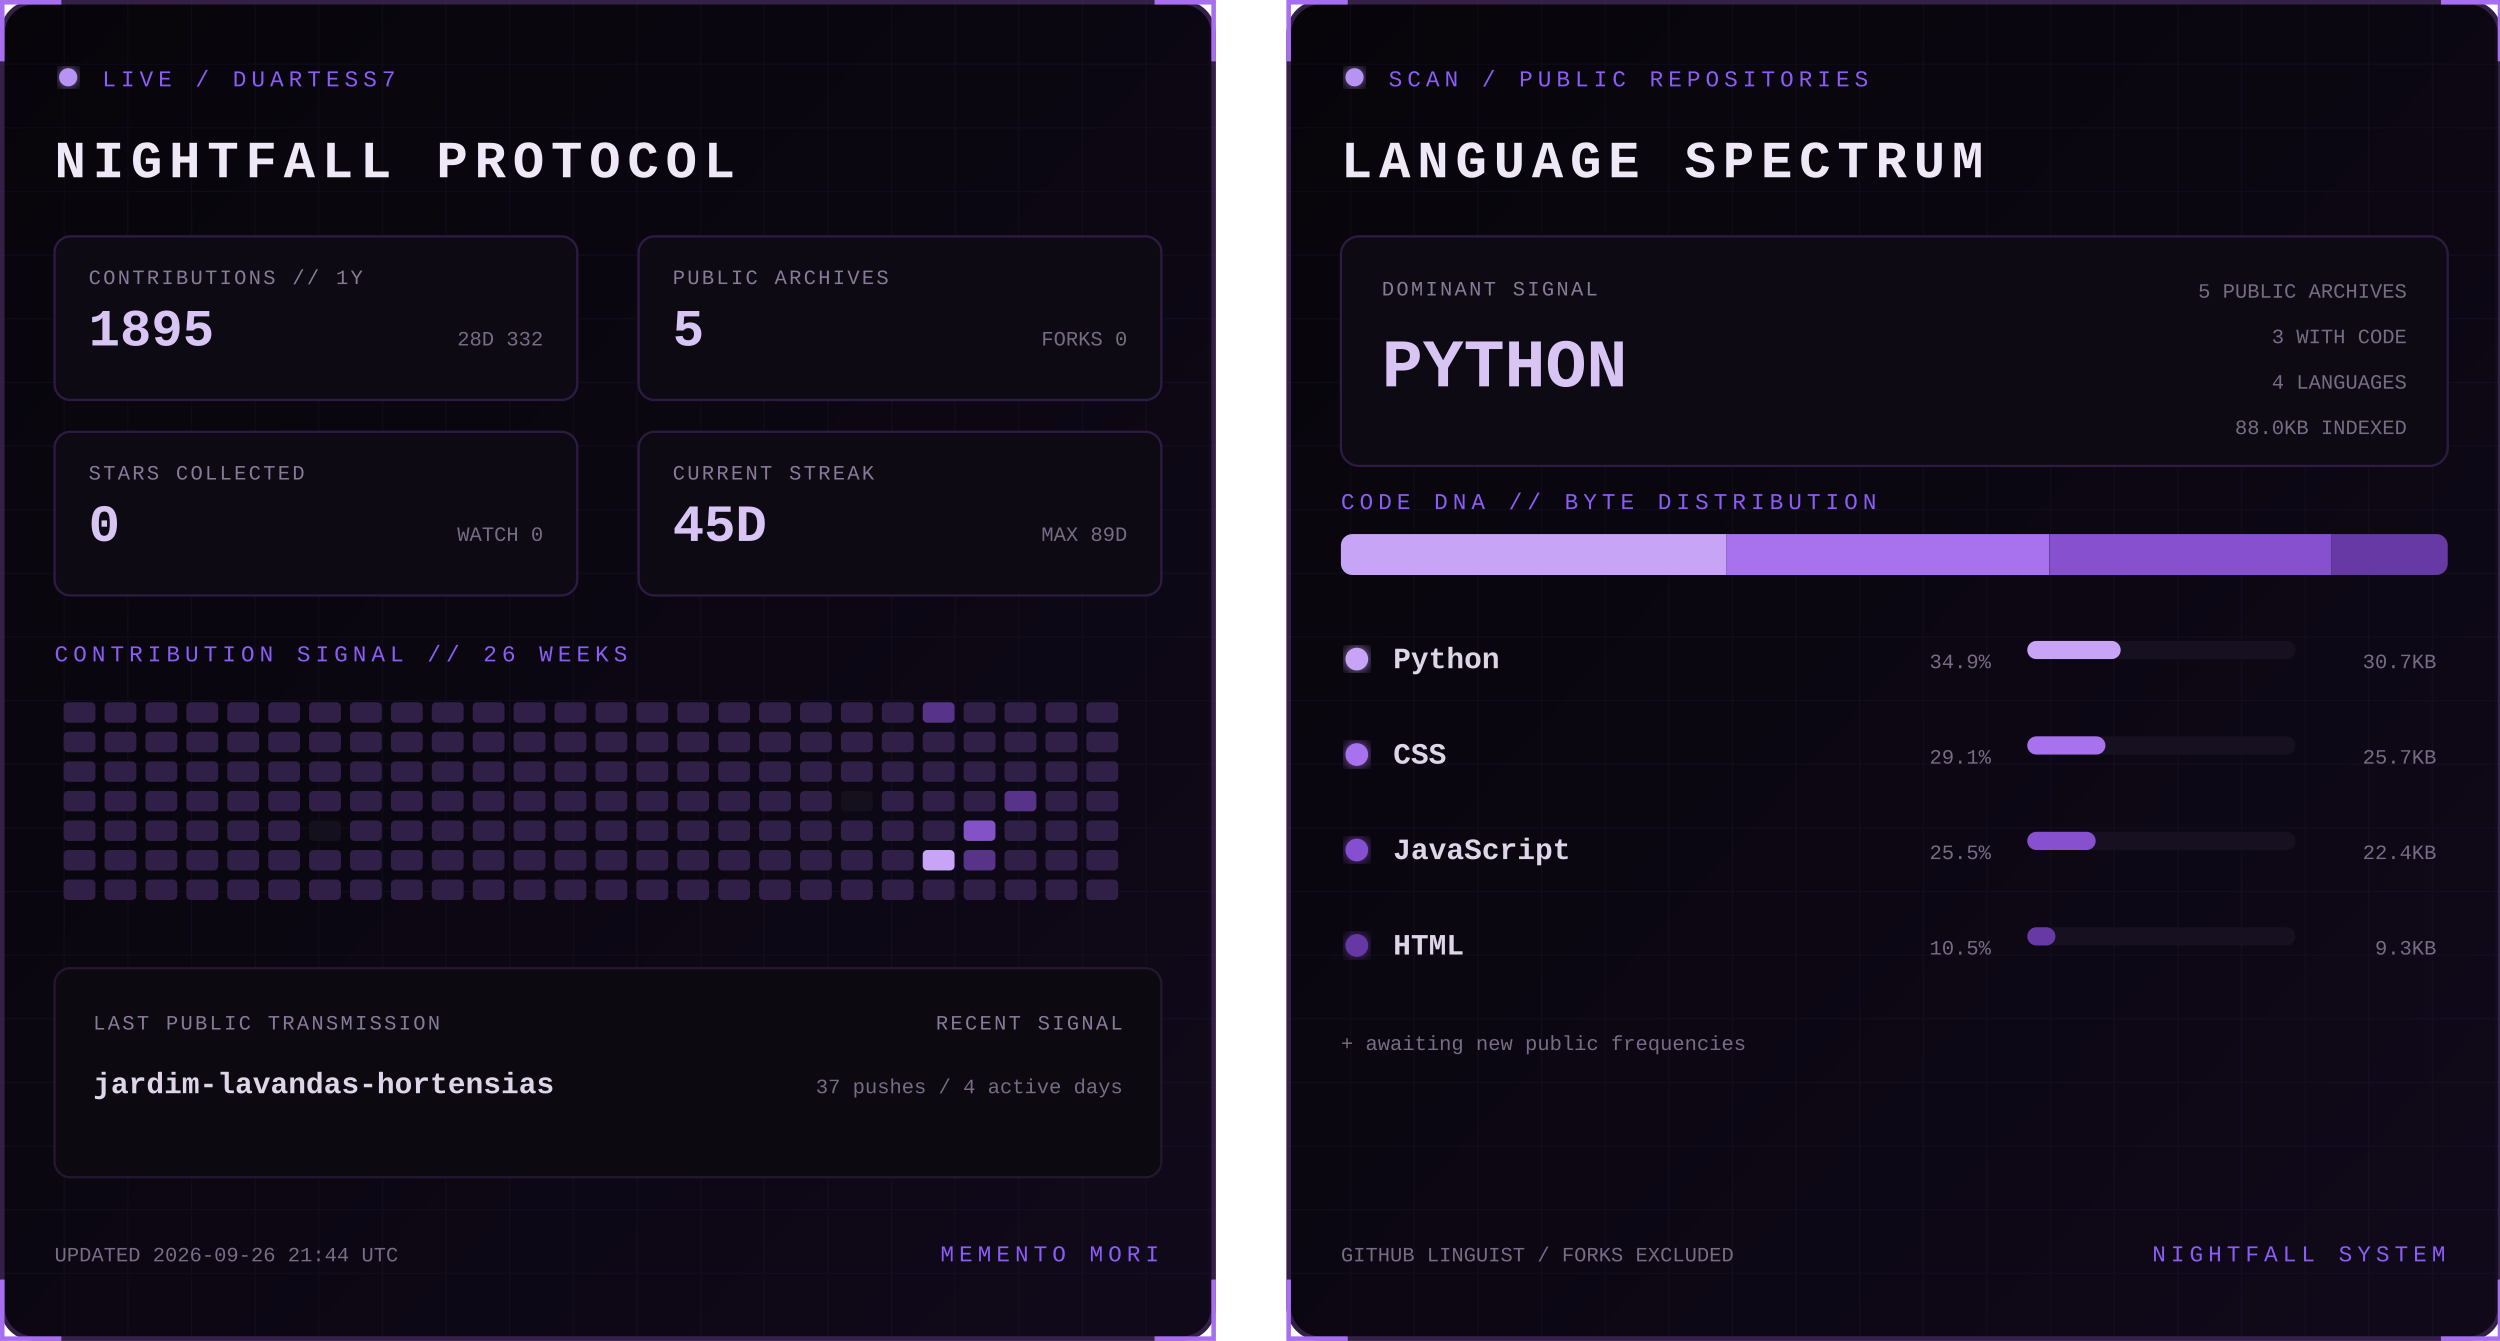
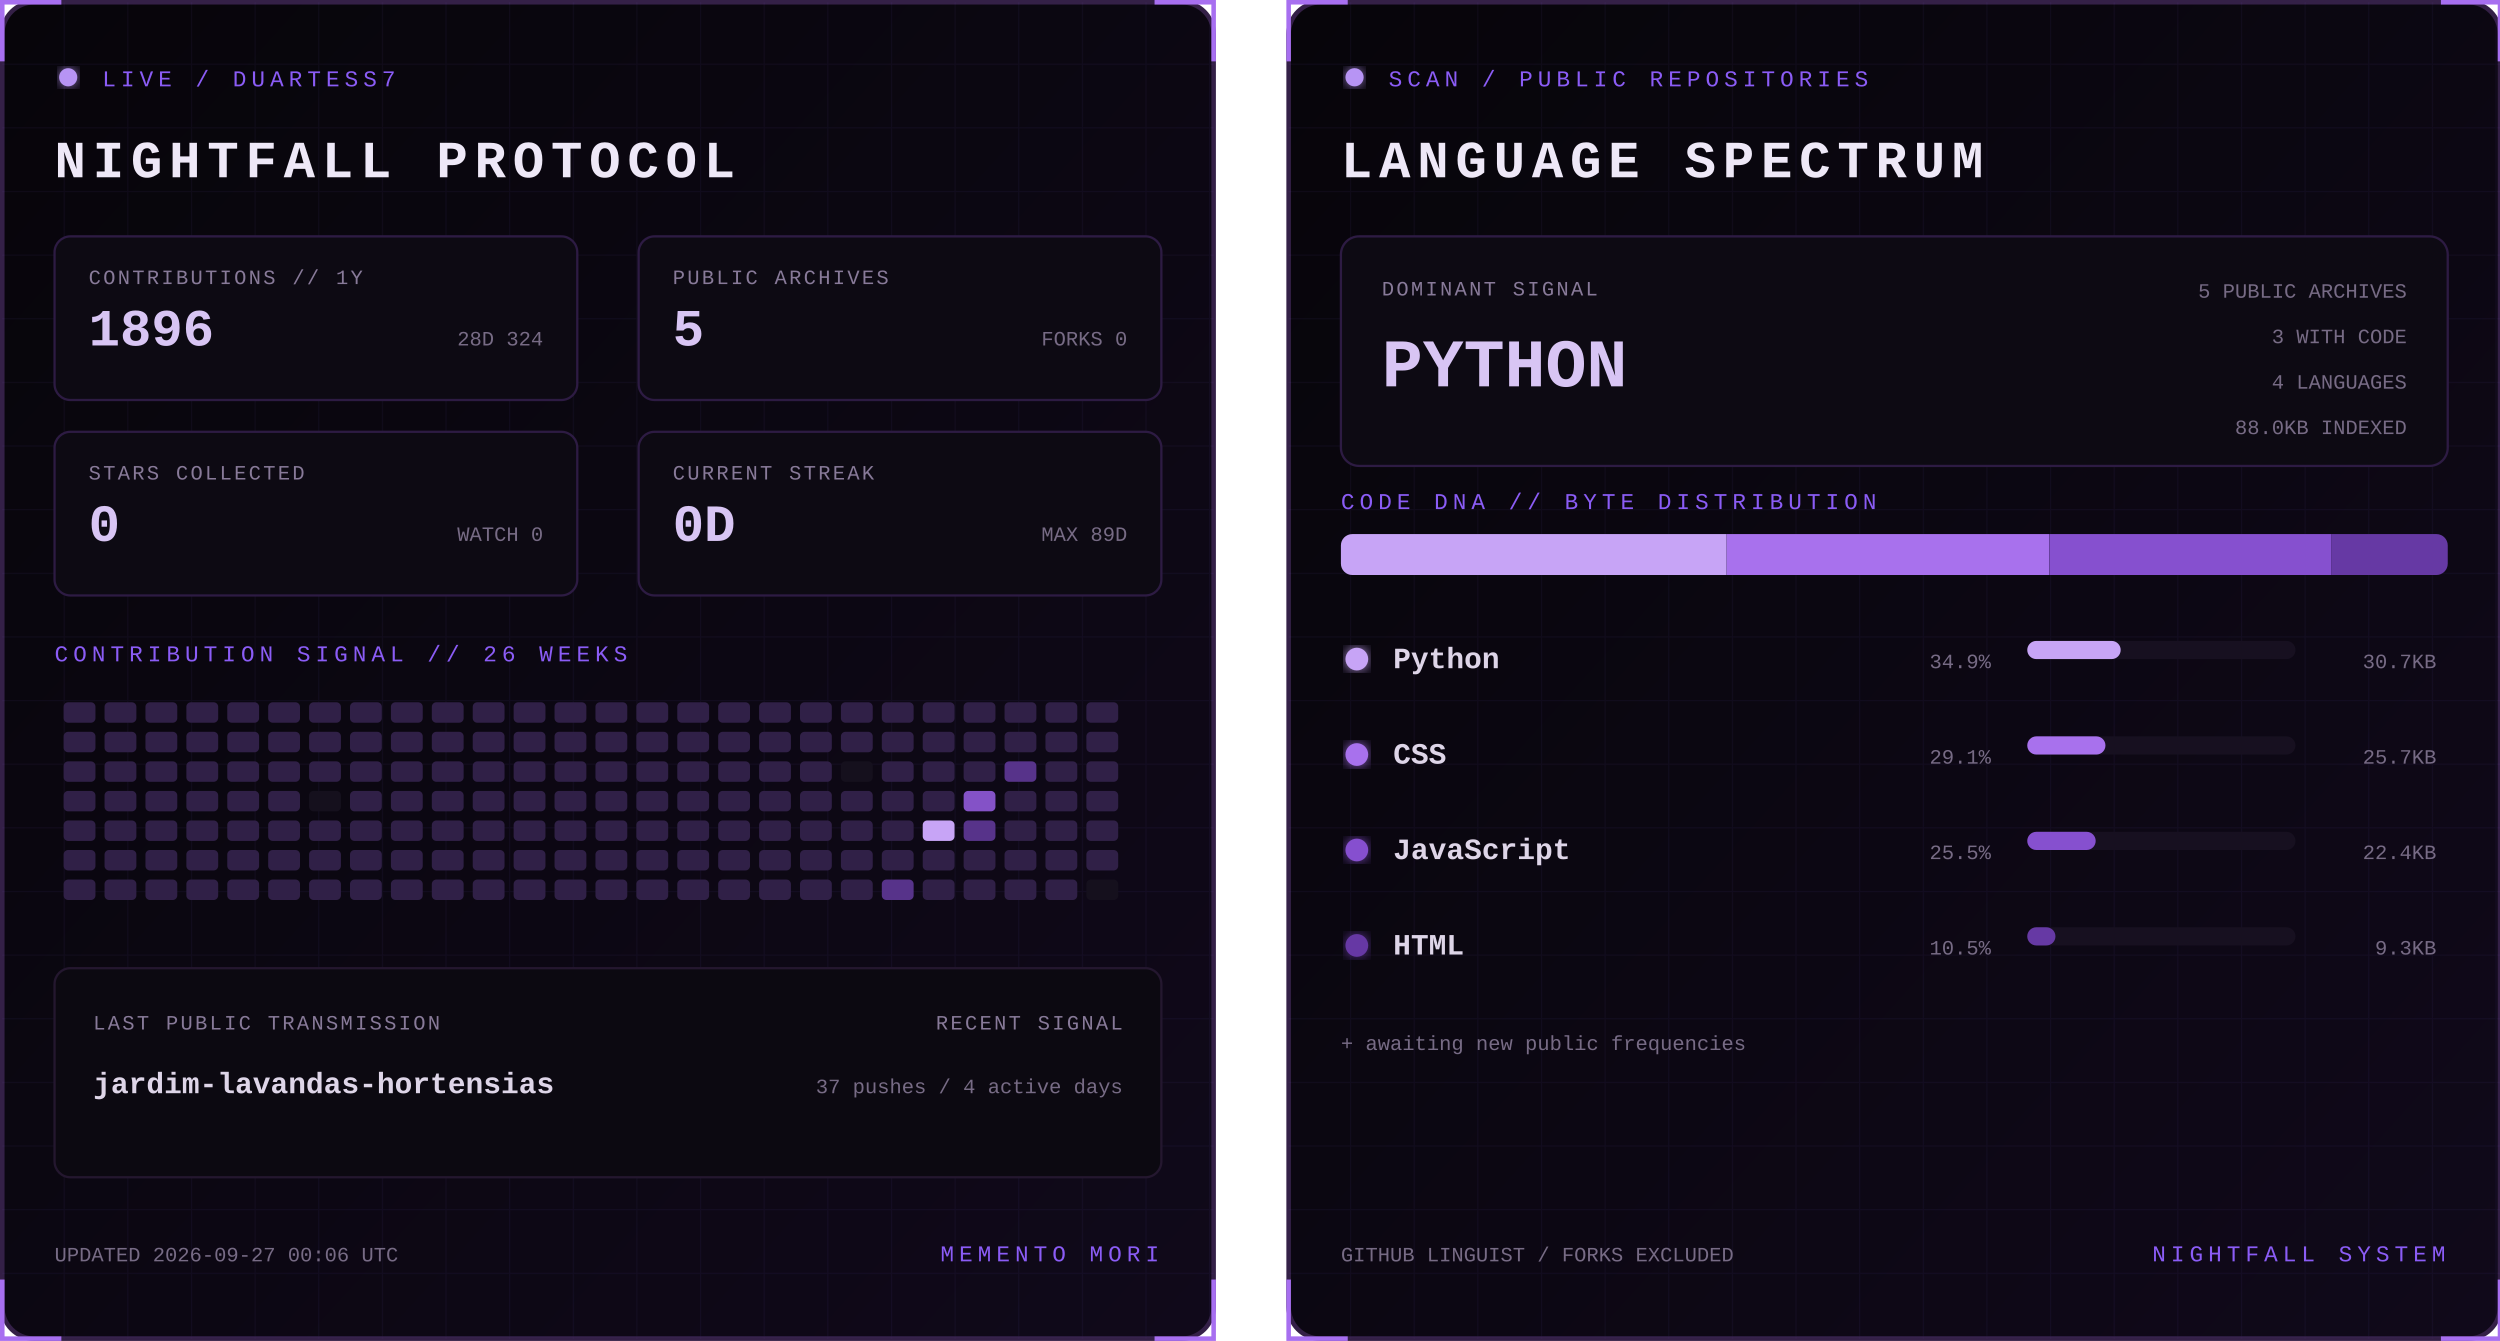
<svg xmlns="http://www.w3.org/2000/svg" width="1100" height="590" viewBox="0 0 1100 590" role="img" aria-labelledby="title desc">
  <defs>
    <linearGradient id="bg" x1="0" y1="0" x2="1" y2="1">
      <stop stop-color="#07050a" />
      <stop offset="1" stop-color="#10091a" />
    </linearGradient>
    <filter id="glow">
      <feGaussianBlur stdDeviation="3" result="b" />
      <feMerge>
        <feMergeNode in="b" />
        <feMergeNode in="SourceGraphic" />
      </feMerge>
    </filter>
    <pattern id="grid" width="28" height="28" patternUnits="userSpaceOnUse">
      <path d="M28 0H0V28" fill="none" stroke="#8b5cf6" stroke-opacity=".055" />
    </pattern>
    <clipPath id="dna">
      <rect x="24" y="235" width="487" height="18" rx="5" />
    </clipPath>
    <style>
      text { font-family: Consolas, 'Courier New', monospace; }
      .kicker { fill:#8b5cf6; font-size:10px; letter-spacing:2.2px; }
      .title { fill:#eee8f7; font-size:23px; font-weight:700; letter-spacing:3px; }
      .label { fill:#887a99; font-size:9px; letter-spacing:1px; }
      .stat { fill:#d8c5f4; font-size:23px; font-weight:700; }
      .detail,.pct { fill:#776b85; font-size:9px; }
      .lang { fill:#ded5e8; font-size:13px; font-weight:700; }
      .hero { fill:#d8c5f4; font-size:30px; font-weight:700; }
      .blink { animation:blink 1.6s step-end infinite; }
      @keyframes blink { 50% { opacity:.25 } }
    </style>
  </defs>
  <g>
    <rect x="1" y="1" width="533" height="588" rx="14" fill="url(#bg)" stroke="#342047" stroke-width="2" />
    <rect x="1" y="1" width="533" height="588" rx="14" fill="url(#grid)" />
    <path d="M27 1H1v26 M508 1h26v26 M534 563v26h-26 M27 589H1v-26" stroke="#a76ff0" stroke-width="2" fill="none" />
    <circle cx="30" cy="34" r="4" fill="#b794f4" filter="url(#glow)" class="blink" />
    <text x="45" y="38" class="kicker">LIVE / DUARTESS7</text>
    <text x="24" y="78" class="title">NIGHTFALL PROTOCOL</text>
    <g transform="translate(24 104)">
      <rect width="230" height="72" rx="7" fill="#0d0a13" stroke="#2d1b43" />
      <text x="15" y="21" class="label">CONTRIBUTIONS // 1Y</text>
-       <text x="15" y="48" class="stat">1895</text>
-       <text x="215" y="48" text-anchor="end" class="detail">28D 332</text>
+       <text x="15" y="48" class="stat">1896</text>
+       <text x="215" y="48" text-anchor="end" class="detail">28D 324</text>
    </g>
    <g transform="translate(281 104)">
      <rect width="230" height="72" rx="7" fill="#0d0a13" stroke="#2d1b43" />
      <text x="15" y="21" class="label">PUBLIC ARCHIVES</text>
      <text x="15" y="48" class="stat">5</text>
      <text x="215" y="48" text-anchor="end" class="detail">FORKS 0</text>
    </g>
    <g transform="translate(24 190)">
      <rect width="230" height="72" rx="7" fill="#0d0a13" stroke="#2d1b43" />
      <text x="15" y="21" class="label">STARS COLLECTED</text>
      <text x="15" y="48" class="stat">0</text>
      <text x="215" y="48" text-anchor="end" class="detail">WATCH 0</text>
    </g>
    <g transform="translate(281 190)">
      <rect width="230" height="72" rx="7" fill="#0d0a13" stroke="#2d1b43" />
      <text x="15" y="21" class="label">CURRENT STREAK</text>
-       <text x="15" y="48" class="stat">45D</text>
+       <text x="15" y="48" class="stat">0D</text>
      <text x="215" y="48" text-anchor="end" class="detail">MAX 89D</text>
    </g>
    <text x="24" y="291" class="kicker">CONTRIBUTION SIGNAL // 26 WEEKS</text>
    <g>
      <rect x="28" y="309" width="14" height="9" rx="2" fill="#302047" />
      <rect x="28" y="322" width="14" height="9" rx="2" fill="#302047" />
      <rect x="28" y="335" width="14" height="9" rx="2" fill="#302047" />
      <rect x="28" y="348" width="14" height="9" rx="2" fill="#302047" />
      <rect x="28" y="361" width="14" height="9" rx="2" fill="#302047" />
      <rect x="28" y="374" width="14" height="9" rx="2" fill="#302047" />
      <rect x="28" y="387" width="14" height="9" rx="2" fill="#302047" />
      <rect x="46" y="309" width="14" height="9" rx="2" fill="#302047" />
      <rect x="46" y="322" width="14" height="9" rx="2" fill="#302047" />
      <rect x="46" y="335" width="14" height="9" rx="2" fill="#302047" />
      <rect x="46" y="348" width="14" height="9" rx="2" fill="#302047" />
      <rect x="46" y="361" width="14" height="9" rx="2" fill="#302047" />
      <rect x="46" y="374" width="14" height="9" rx="2" fill="#302047" />
      <rect x="46" y="387" width="14" height="9" rx="2" fill="#302047" />
      <rect x="64" y="309" width="14" height="9" rx="2" fill="#302047" />
      <rect x="64" y="322" width="14" height="9" rx="2" fill="#302047" />
      <rect x="64" y="335" width="14" height="9" rx="2" fill="#302047" />
      <rect x="64" y="348" width="14" height="9" rx="2" fill="#302047" />
      <rect x="64" y="361" width="14" height="9" rx="2" fill="#302047" />
      <rect x="64" y="374" width="14" height="9" rx="2" fill="#302047" />
      <rect x="64" y="387" width="14" height="9" rx="2" fill="#302047" />
      <rect x="82" y="309" width="14" height="9" rx="2" fill="#302047" />
      <rect x="82" y="322" width="14" height="9" rx="2" fill="#302047" />
      <rect x="82" y="335" width="14" height="9" rx="2" fill="#302047" />
      <rect x="82" y="348" width="14" height="9" rx="2" fill="#302047" />
      <rect x="82" y="361" width="14" height="9" rx="2" fill="#302047" />
      <rect x="82" y="374" width="14" height="9" rx="2" fill="#302047" />
      <rect x="82" y="387" width="14" height="9" rx="2" fill="#302047" />
      <rect x="100" y="309" width="14" height="9" rx="2" fill="#302047" />
      <rect x="100" y="322" width="14" height="9" rx="2" fill="#302047" />
      <rect x="100" y="335" width="14" height="9" rx="2" fill="#302047" />
      <rect x="100" y="348" width="14" height="9" rx="2" fill="#302047" />
      <rect x="100" y="361" width="14" height="9" rx="2" fill="#302047" />
      <rect x="100" y="374" width="14" height="9" rx="2" fill="#302047" />
      <rect x="100" y="387" width="14" height="9" rx="2" fill="#302047" />
      <rect x="118" y="309" width="14" height="9" rx="2" fill="#302047" />
      <rect x="118" y="322" width="14" height="9" rx="2" fill="#302047" />
      <rect x="118" y="335" width="14" height="9" rx="2" fill="#302047" />
      <rect x="118" y="348" width="14" height="9" rx="2" fill="#302047" />
      <rect x="118" y="361" width="14" height="9" rx="2" fill="#302047" />
      <rect x="118" y="374" width="14" height="9" rx="2" fill="#302047" />
      <rect x="118" y="387" width="14" height="9" rx="2" fill="#302047" />
      <rect x="136" y="309" width="14" height="9" rx="2" fill="#302047" />
      <rect x="136" y="322" width="14" height="9" rx="2" fill="#302047" />
      <rect x="136" y="335" width="14" height="9" rx="2" fill="#302047" />
-       <rect x="136" y="348" width="14" height="9" rx="2" fill="#302047" />
-       <rect x="136" y="361" width="14" height="9" rx="2" fill="#15101d" />
+       <rect x="136" y="348" width="14" height="9" rx="2" fill="#15101d" />
+       <rect x="136" y="361" width="14" height="9" rx="2" fill="#302047" />
      <rect x="136" y="374" width="14" height="9" rx="2" fill="#302047" />
      <rect x="136" y="387" width="14" height="9" rx="2" fill="#302047" />
      <rect x="154" y="309" width="14" height="9" rx="2" fill="#302047" />
      <rect x="154" y="322" width="14" height="9" rx="2" fill="#302047" />
      <rect x="154" y="335" width="14" height="9" rx="2" fill="#302047" />
      <rect x="154" y="348" width="14" height="9" rx="2" fill="#302047" />
      <rect x="154" y="361" width="14" height="9" rx="2" fill="#302047" />
      <rect x="154" y="374" width="14" height="9" rx="2" fill="#302047" />
      <rect x="154" y="387" width="14" height="9" rx="2" fill="#302047" />
      <rect x="172" y="309" width="14" height="9" rx="2" fill="#302047" />
      <rect x="172" y="322" width="14" height="9" rx="2" fill="#302047" />
      <rect x="172" y="335" width="14" height="9" rx="2" fill="#302047" />
      <rect x="172" y="348" width="14" height="9" rx="2" fill="#302047" />
      <rect x="172" y="361" width="14" height="9" rx="2" fill="#302047" />
      <rect x="172" y="374" width="14" height="9" rx="2" fill="#302047" />
      <rect x="172" y="387" width="14" height="9" rx="2" fill="#302047" />
      <rect x="190" y="309" width="14" height="9" rx="2" fill="#302047" />
      <rect x="190" y="322" width="14" height="9" rx="2" fill="#302047" />
      <rect x="190" y="335" width="14" height="9" rx="2" fill="#302047" />
      <rect x="190" y="348" width="14" height="9" rx="2" fill="#302047" />
      <rect x="190" y="361" width="14" height="9" rx="2" fill="#302047" />
      <rect x="190" y="374" width="14" height="9" rx="2" fill="#302047" />
      <rect x="190" y="387" width="14" height="9" rx="2" fill="#302047" />
      <rect x="208" y="309" width="14" height="9" rx="2" fill="#302047" />
      <rect x="208" y="322" width="14" height="9" rx="2" fill="#302047" />
      <rect x="208" y="335" width="14" height="9" rx="2" fill="#302047" />
      <rect x="208" y="348" width="14" height="9" rx="2" fill="#302047" />
      <rect x="208" y="361" width="14" height="9" rx="2" fill="#302047" />
      <rect x="208" y="374" width="14" height="9" rx="2" fill="#302047" />
      <rect x="208" y="387" width="14" height="9" rx="2" fill="#302047" />
      <rect x="226" y="309" width="14" height="9" rx="2" fill="#302047" />
      <rect x="226" y="322" width="14" height="9" rx="2" fill="#302047" />
      <rect x="226" y="335" width="14" height="9" rx="2" fill="#302047" />
      <rect x="226" y="348" width="14" height="9" rx="2" fill="#302047" />
      <rect x="226" y="361" width="14" height="9" rx="2" fill="#302047" />
      <rect x="226" y="374" width="14" height="9" rx="2" fill="#302047" />
      <rect x="226" y="387" width="14" height="9" rx="2" fill="#302047" />
      <rect x="244" y="309" width="14" height="9" rx="2" fill="#302047" />
      <rect x="244" y="322" width="14" height="9" rx="2" fill="#302047" />
      <rect x="244" y="335" width="14" height="9" rx="2" fill="#302047" />
      <rect x="244" y="348" width="14" height="9" rx="2" fill="#302047" />
      <rect x="244" y="361" width="14" height="9" rx="2" fill="#302047" />
      <rect x="244" y="374" width="14" height="9" rx="2" fill="#302047" />
      <rect x="244" y="387" width="14" height="9" rx="2" fill="#302047" />
      <rect x="262" y="309" width="14" height="9" rx="2" fill="#302047" />
      <rect x="262" y="322" width="14" height="9" rx="2" fill="#302047" />
      <rect x="262" y="335" width="14" height="9" rx="2" fill="#302047" />
      <rect x="262" y="348" width="14" height="9" rx="2" fill="#302047" />
      <rect x="262" y="361" width="14" height="9" rx="2" fill="#302047" />
      <rect x="262" y="374" width="14" height="9" rx="2" fill="#302047" />
      <rect x="262" y="387" width="14" height="9" rx="2" fill="#302047" />
      <rect x="280" y="309" width="14" height="9" rx="2" fill="#302047" />
      <rect x="280" y="322" width="14" height="9" rx="2" fill="#302047" />
      <rect x="280" y="335" width="14" height="9" rx="2" fill="#302047" />
      <rect x="280" y="348" width="14" height="9" rx="2" fill="#302047" />
      <rect x="280" y="361" width="14" height="9" rx="2" fill="#302047" />
      <rect x="280" y="374" width="14" height="9" rx="2" fill="#302047" />
      <rect x="280" y="387" width="14" height="9" rx="2" fill="#302047" />
      <rect x="298" y="309" width="14" height="9" rx="2" fill="#302047" />
      <rect x="298" y="322" width="14" height="9" rx="2" fill="#302047" />
      <rect x="298" y="335" width="14" height="9" rx="2" fill="#302047" />
      <rect x="298" y="348" width="14" height="9" rx="2" fill="#302047" />
      <rect x="298" y="361" width="14" height="9" rx="2" fill="#302047" />
      <rect x="298" y="374" width="14" height="9" rx="2" fill="#302047" />
      <rect x="298" y="387" width="14" height="9" rx="2" fill="#302047" />
      <rect x="316" y="309" width="14" height="9" rx="2" fill="#302047" />
      <rect x="316" y="322" width="14" height="9" rx="2" fill="#302047" />
      <rect x="316" y="335" width="14" height="9" rx="2" fill="#302047" />
      <rect x="316" y="348" width="14" height="9" rx="2" fill="#302047" />
      <rect x="316" y="361" width="14" height="9" rx="2" fill="#302047" />
      <rect x="316" y="374" width="14" height="9" rx="2" fill="#302047" />
      <rect x="316" y="387" width="14" height="9" rx="2" fill="#302047" />
      <rect x="334" y="309" width="14" height="9" rx="2" fill="#302047" />
      <rect x="334" y="322" width="14" height="9" rx="2" fill="#302047" />
      <rect x="334" y="335" width="14" height="9" rx="2" fill="#302047" />
      <rect x="334" y="348" width="14" height="9" rx="2" fill="#302047" />
      <rect x="334" y="361" width="14" height="9" rx="2" fill="#302047" />
      <rect x="334" y="374" width="14" height="9" rx="2" fill="#302047" />
      <rect x="334" y="387" width="14" height="9" rx="2" fill="#302047" />
      <rect x="352" y="309" width="14" height="9" rx="2" fill="#302047" />
      <rect x="352" y="322" width="14" height="9" rx="2" fill="#302047" />
      <rect x="352" y="335" width="14" height="9" rx="2" fill="#302047" />
      <rect x="352" y="348" width="14" height="9" rx="2" fill="#302047" />
      <rect x="352" y="361" width="14" height="9" rx="2" fill="#302047" />
      <rect x="352" y="374" width="14" height="9" rx="2" fill="#302047" />
      <rect x="352" y="387" width="14" height="9" rx="2" fill="#302047" />
      <rect x="370" y="309" width="14" height="9" rx="2" fill="#302047" />
      <rect x="370" y="322" width="14" height="9" rx="2" fill="#302047" />
-       <rect x="370" y="335" width="14" height="9" rx="2" fill="#302047" />
-       <rect x="370" y="348" width="14" height="9" rx="2" fill="#15101d" />
+       <rect x="370" y="335" width="14" height="9" rx="2" fill="#15101d" />
+       <rect x="370" y="348" width="14" height="9" rx="2" fill="#302047" />
      <rect x="370" y="361" width="14" height="9" rx="2" fill="#302047" />
      <rect x="370" y="374" width="14" height="9" rx="2" fill="#302047" />
      <rect x="370" y="387" width="14" height="9" rx="2" fill="#302047" />
      <rect x="388" y="309" width="14" height="9" rx="2" fill="#302047" />
      <rect x="388" y="322" width="14" height="9" rx="2" fill="#302047" />
      <rect x="388" y="335" width="14" height="9" rx="2" fill="#302047" />
      <rect x="388" y="348" width="14" height="9" rx="2" fill="#302047" />
      <rect x="388" y="361" width="14" height="9" rx="2" fill="#302047" />
      <rect x="388" y="374" width="14" height="9" rx="2" fill="#302047" />
-       <rect x="388" y="387" width="14" height="9" rx="2" fill="#302047" />
-       <rect x="406" y="309" width="14" height="9" rx="2" fill="#57338a" />
+       <rect x="388" y="387" width="14" height="9" rx="2" fill="#57338a" />
+       <rect x="406" y="309" width="14" height="9" rx="2" fill="#302047" />
      <rect x="406" y="322" width="14" height="9" rx="2" fill="#302047" />
      <rect x="406" y="335" width="14" height="9" rx="2" fill="#302047" />
      <rect x="406" y="348" width="14" height="9" rx="2" fill="#302047" />
-       <rect x="406" y="361" width="14" height="9" rx="2" fill="#302047" />
-       <rect x="406" y="374" width="14" height="9" rx="2" fill="#c7a4f6" />
+       <rect x="406" y="361" width="14" height="9" rx="2" fill="#c7a4f6" />
+       <rect x="406" y="374" width="14" height="9" rx="2" fill="#302047" />
      <rect x="406" y="387" width="14" height="9" rx="2" fill="#302047" />
      <rect x="424" y="309" width="14" height="9" rx="2" fill="#302047" />
      <rect x="424" y="322" width="14" height="9" rx="2" fill="#302047" />
      <rect x="424" y="335" width="14" height="9" rx="2" fill="#302047" />
-       <rect x="424" y="348" width="14" height="9" rx="2" fill="#302047" />
-       <rect x="424" y="361" width="14" height="9" rx="2" fill="#8452c7" />
-       <rect x="424" y="374" width="14" height="9" rx="2" fill="#57338a" />
+       <rect x="424" y="348" width="14" height="9" rx="2" fill="#8452c7" />
+       <rect x="424" y="361" width="14" height="9" rx="2" fill="#57338a" />
+       <rect x="424" y="374" width="14" height="9" rx="2" fill="#302047" />
      <rect x="424" y="387" width="14" height="9" rx="2" fill="#302047" />
      <rect x="442" y="309" width="14" height="9" rx="2" fill="#302047" />
      <rect x="442" y="322" width="14" height="9" rx="2" fill="#302047" />
-       <rect x="442" y="335" width="14" height="9" rx="2" fill="#302047" />
-       <rect x="442" y="348" width="14" height="9" rx="2" fill="#57338a" />
+       <rect x="442" y="335" width="14" height="9" rx="2" fill="#57338a" />
+       <rect x="442" y="348" width="14" height="9" rx="2" fill="#302047" />
      <rect x="442" y="361" width="14" height="9" rx="2" fill="#302047" />
      <rect x="442" y="374" width="14" height="9" rx="2" fill="#302047" />
      <rect x="442" y="387" width="14" height="9" rx="2" fill="#302047" />
      <rect x="460" y="309" width="14" height="9" rx="2" fill="#302047" />
      <rect x="460" y="322" width="14" height="9" rx="2" fill="#302047" />
      <rect x="460" y="335" width="14" height="9" rx="2" fill="#302047" />
      <rect x="460" y="348" width="14" height="9" rx="2" fill="#302047" />
      <rect x="460" y="361" width="14" height="9" rx="2" fill="#302047" />
      <rect x="460" y="374" width="14" height="9" rx="2" fill="#302047" />
      <rect x="460" y="387" width="14" height="9" rx="2" fill="#302047" />
      <rect x="478" y="309" width="14" height="9" rx="2" fill="#302047" />
      <rect x="478" y="322" width="14" height="9" rx="2" fill="#302047" />
      <rect x="478" y="335" width="14" height="9" rx="2" fill="#302047" />
      <rect x="478" y="348" width="14" height="9" rx="2" fill="#302047" />
      <rect x="478" y="361" width="14" height="9" rx="2" fill="#302047" />
      <rect x="478" y="374" width="14" height="9" rx="2" fill="#302047" />
-       <rect x="478" y="387" width="14" height="9" rx="2" fill="#302047" />
+       <rect x="478" y="387" width="14" height="9" rx="2" fill="#15101d" />
    </g>
    <rect x="24" y="426" width="487" height="92" rx="7" fill="#0c0911" stroke="#24172f" />
    <text x="41" y="453" class="label">LAST PUBLIC TRANSMISSION</text>
    <text x="41" y="481" class="lang">jardim-lavandas-hortensias</text>
    <text x="494" y="453" text-anchor="end" class="label">RECENT SIGNAL</text>
    <text x="494" y="481" text-anchor="end" class="detail">37 pushes / 4 active days</text>
-     <text x="24" y="555" class="detail">UPDATED 2026-09-26 21:44 UTC</text>
+     <text x="24" y="555" class="detail">UPDATED 2026-09-27 00:06 UTC</text>
    <text x="510" y="555" text-anchor="end" class="kicker">MEMENTO MORI</text>
  </g>
  <g transform="translate(566)">
    <rect x="1" y="1" width="533" height="588" rx="14" fill="url(#bg)" stroke="#342047" stroke-width="2" />
    <rect x="1" y="1" width="533" height="588" rx="14" fill="url(#grid)" />
    <path d="M27 1H1v26 M508 1h26v26 M534 563v26h-26 M27 589H1v-26" stroke="#a76ff0" stroke-width="2" fill="none" />
    <circle cx="30" cy="34" r="4" fill="#b794f4" filter="url(#glow)" class="blink" />
    <text x="45" y="38" class="kicker">SCAN / PUBLIC REPOSITORIES</text>
    <text x="24" y="78" class="title">LANGUAGE SPECTRUM</text>
    <rect x="24" y="104" width="487" height="101" rx="8" fill="#0d0a13" stroke="#2d1b43" />
    <text x="42" y="130" class="label">DOMINANT SIGNAL</text>
    <text x="42" y="170" class="hero">PYTHON</text>
    <text x="493" y="131" text-anchor="end" class="detail">5 PUBLIC ARCHIVES</text>
    <text x="493" y="151" text-anchor="end" class="detail">3 WITH CODE</text>
    <text x="493" y="171" text-anchor="end" class="detail">4 LANGUAGES</text>
    <text x="493" y="191" text-anchor="end" class="detail">88.0KB INDEXED</text>
    <text x="24" y="224" class="kicker">CODE DNA // BYTE DISTRIBUTION</text>
    <rect x="24" y="235" width="487" height="18" rx="5" fill="#171020" />
    <g clip-path="url(#dna)">
      <rect x="24.0" y="235" width="169.7" height="18" fill="#c7a4f6" />
      <rect x="193.7" y="235" width="141.9" height="18" fill="#a871ed" />
      <rect x="335.7" y="235" width="124.0" height="18" fill="#8650cf" />
      <rect x="459.7" y="235" width="51.3" height="18" fill="#6639a4" />
    </g>
    <circle cx="31" cy="290" r="5" fill="#c7a4f6" filter="url(#glow)" />
    <text x="47" y="294" class="lang">Python</text>
    <text x="310" y="294" text-anchor="end" class="pct">34.9%</text>
    <rect x="326" y="282" width="118" height="8" rx="4" fill="#171020" />
    <rect x="326" y="282" width="41.1" height="8" rx="4" fill="#c7a4f6" />
    <text x="506" y="294" text-anchor="end" class="detail">30.7KB</text>
    <circle cx="31" cy="332" r="5" fill="#a871ed" filter="url(#glow)" />
    <text x="47" y="336" class="lang">CSS</text>
    <text x="310" y="336" text-anchor="end" class="pct">29.1%</text>
    <rect x="326" y="324" width="118" height="8" rx="4" fill="#171020" />
    <rect x="326" y="324" width="34.4" height="8" rx="4" fill="#a871ed" />
    <text x="506" y="336" text-anchor="end" class="detail">25.7KB</text>
    <circle cx="31" cy="374" r="5" fill="#8650cf" filter="url(#glow)" />
    <text x="47" y="378" class="lang">JavaScript</text>
    <text x="310" y="378" text-anchor="end" class="pct">25.5%</text>
    <rect x="326" y="366" width="118" height="8" rx="4" fill="#171020" />
    <rect x="326" y="366" width="30.1" height="8" rx="4" fill="#8650cf" />
    <text x="506" y="378" text-anchor="end" class="detail">22.4KB</text>
    <circle cx="31" cy="416" r="5" fill="#6639a4" filter="url(#glow)" />
    <text x="47" y="420" class="lang">HTML</text>
    <text x="310" y="420" text-anchor="end" class="pct">10.5%</text>
    <rect x="326" y="408" width="118" height="8" rx="4" fill="#171020" />
    <rect x="326" y="408" width="12.4" height="8" rx="4" fill="#6639a4" />
    <text x="506" y="420" text-anchor="end" class="detail">9.3KB</text>
    <text x="24" y="462" class="detail">+ awaiting new public frequencies</text>
    <text x="24" y="555" class="detail">GITHUB LINGUIST / FORKS EXCLUDED</text>
    <text x="510" y="555" text-anchor="end" class="kicker">NIGHTFALL SYSTEM</text>
  </g>
</svg>
